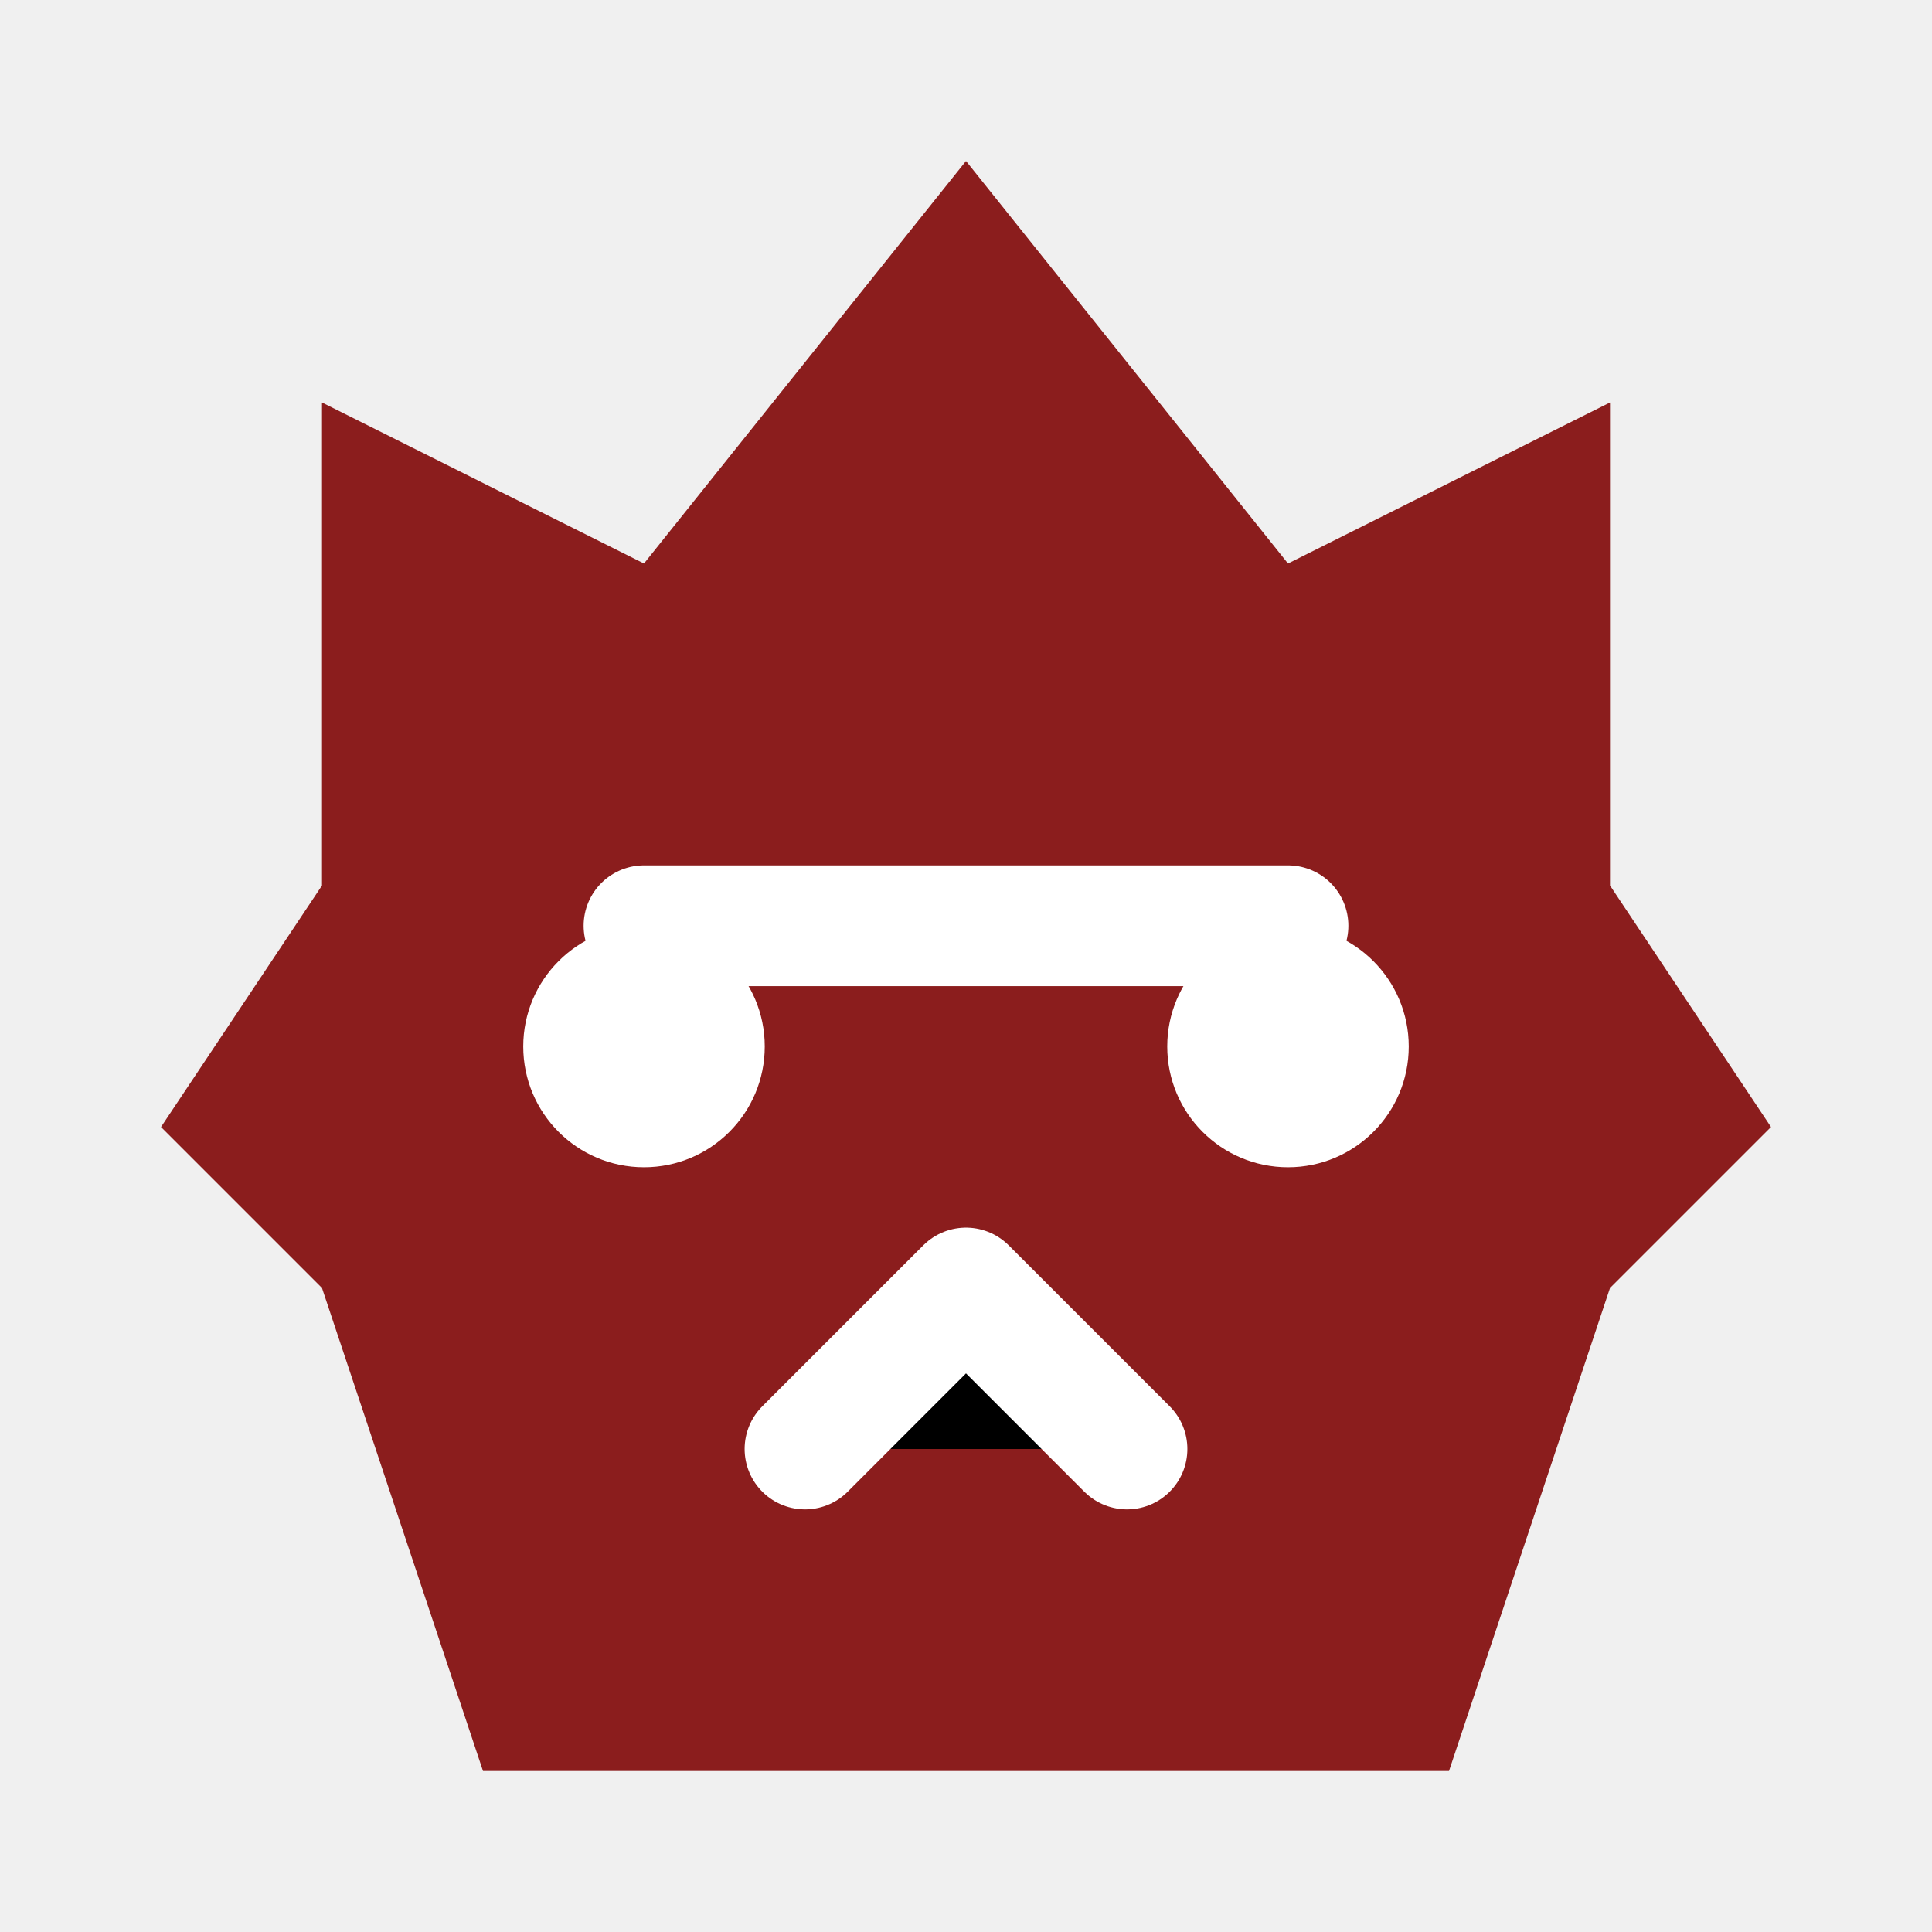
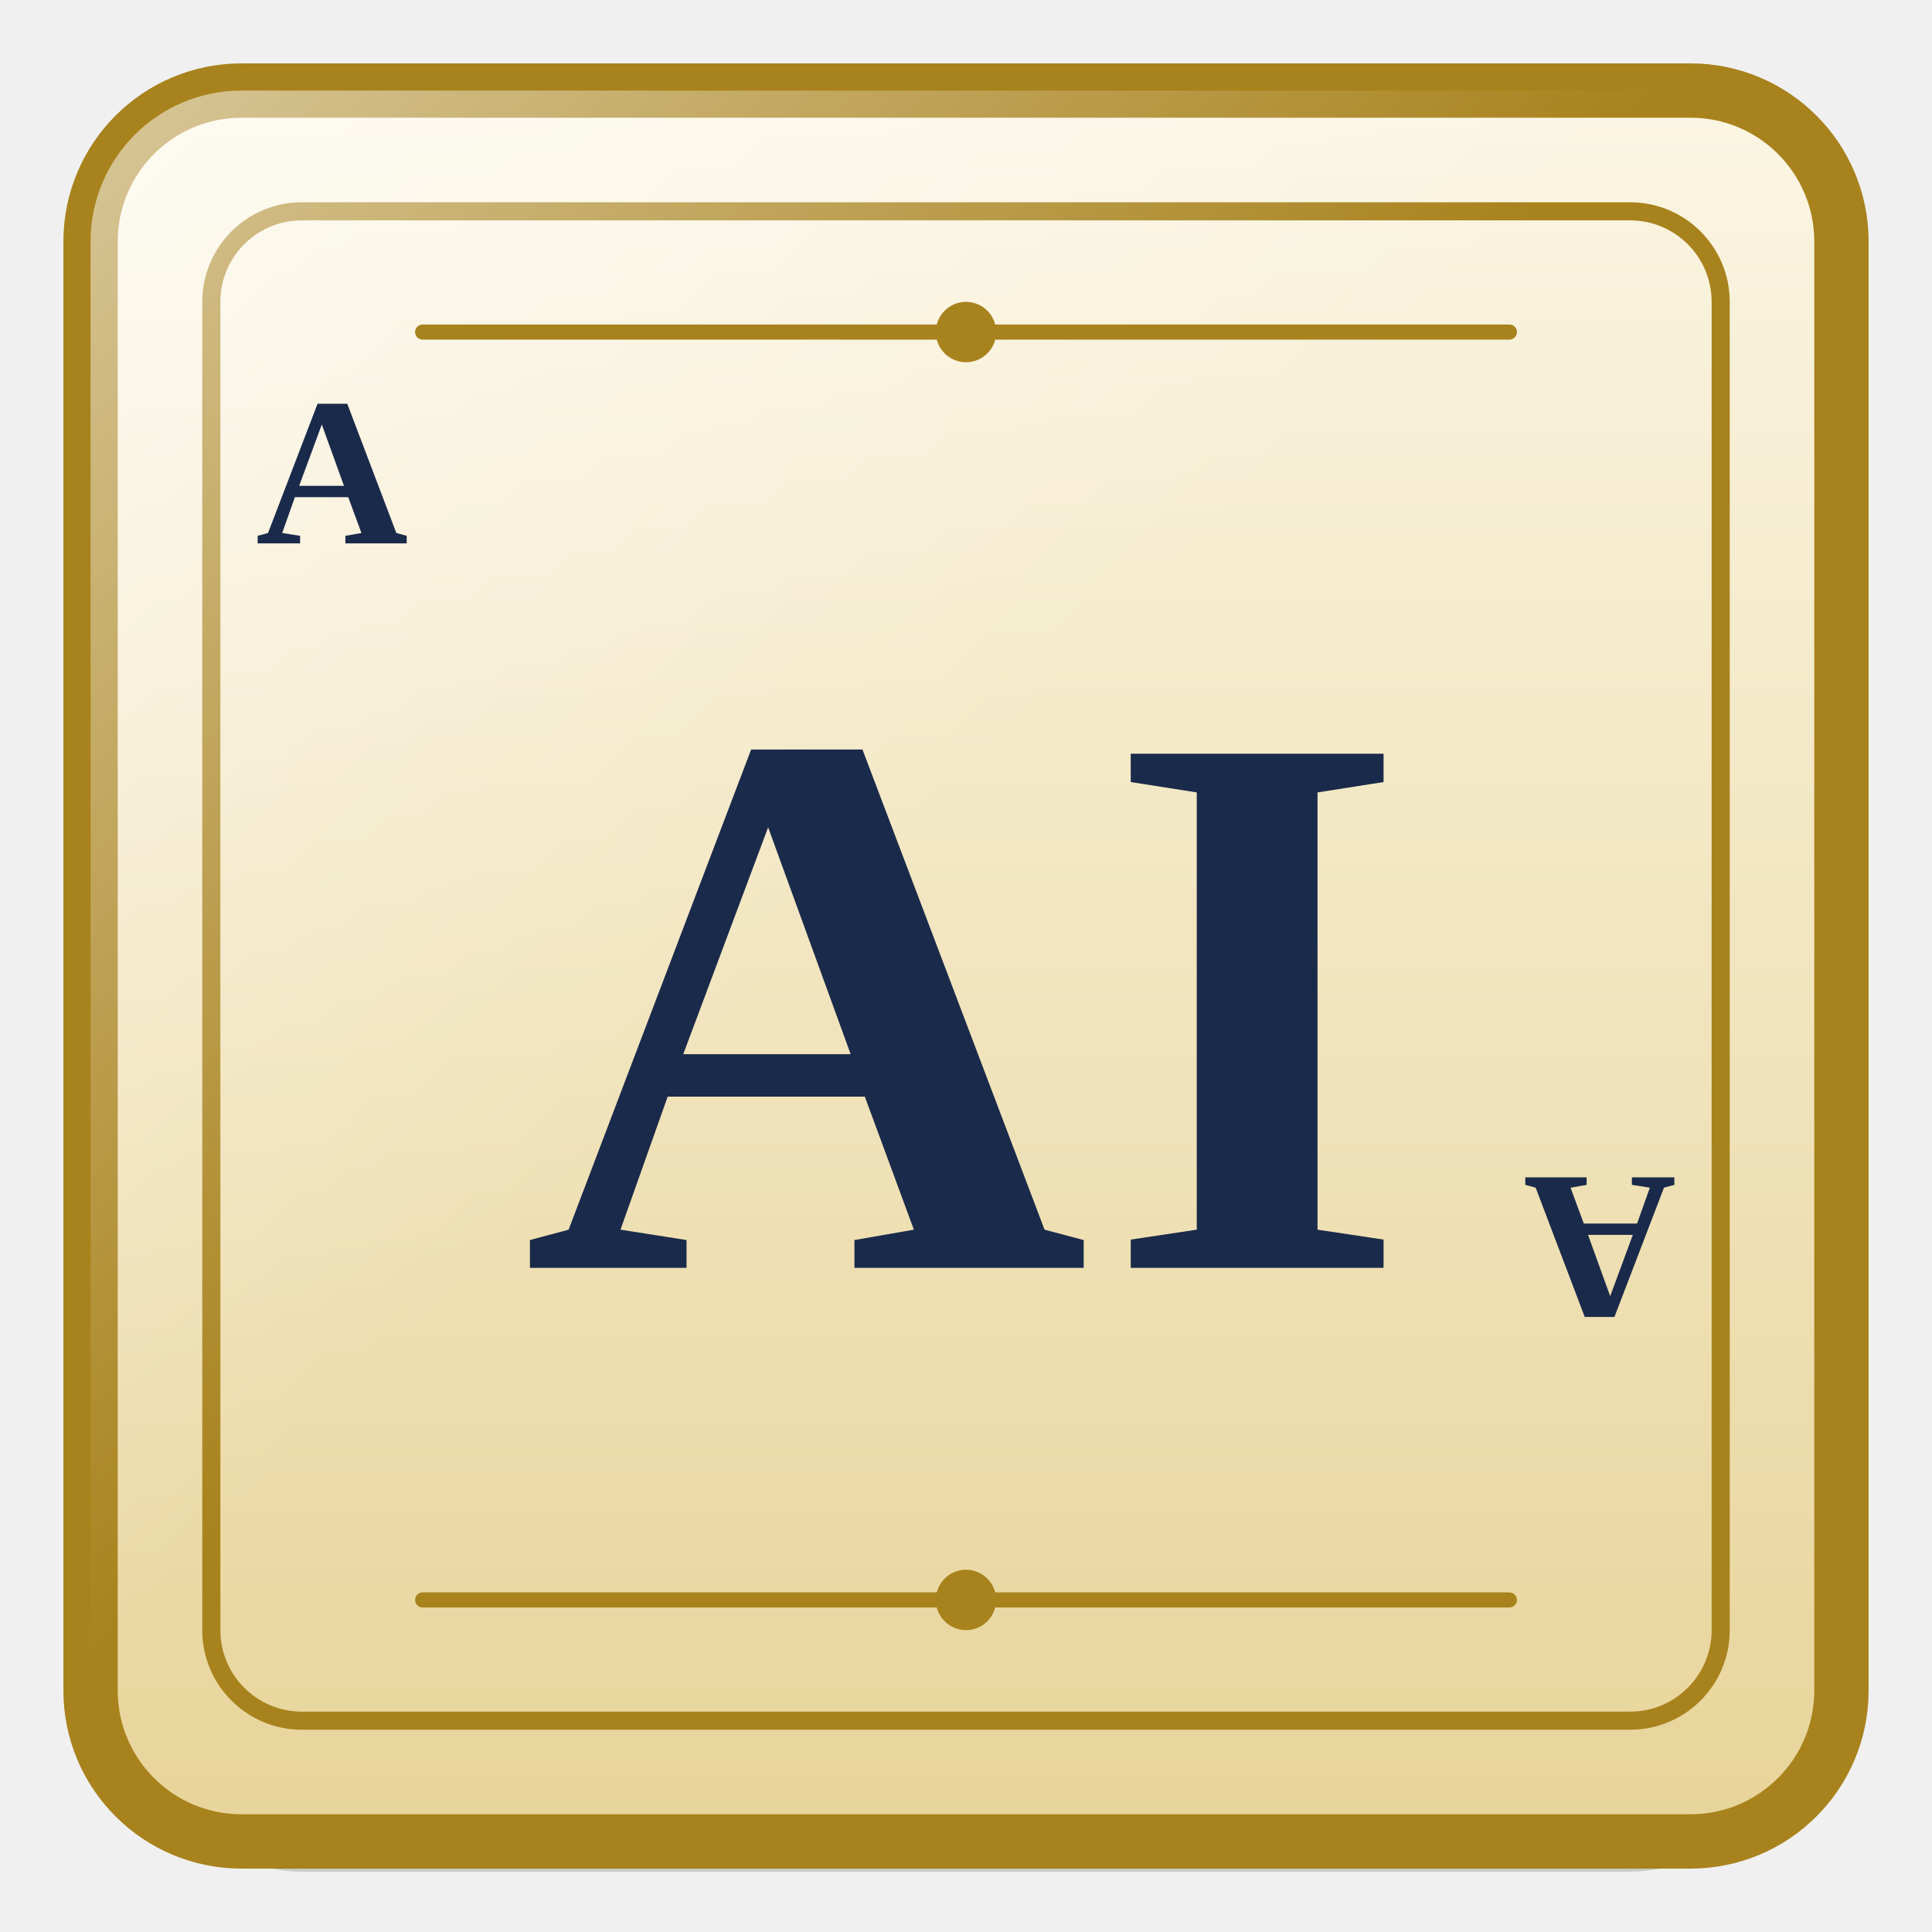
- <svg xmlns="http://www.w3.org/2000/svg" viewBox="0 0 24 24">
-   <path d="M12 2L8 7L4 5V11L2 14L4 16L6 22H18L20 16L22 14L20 11V5L16 7L12 2Z" fill="#8b1d1d" />
-   <path d="M8 11.5L12 11.5M16 11.5L12 11.5" stroke="#ffffff" stroke-width="1.5" stroke-linecap="round" />
-   <circle cx="8" cy="13" r="1.5" fill="#ffffff" />
-   <circle cx="16" cy="13" r="1.5" fill="#ffffff" />
-   <path d="M10 18L12 16L14 18" stroke="#ffffff" stroke-width="1.5" stroke-linecap="round" stroke-linejoin="round" />
+ <svg xmlns="http://www.w3.org/2000/svg" viewBox="0 0 64 64" role="img" aria-label="AI Companion Board Game">
+   <defs>
+     <linearGradient id="card-bg" x1="0" y1="0" x2="0" y2="1">
+       <stop offset="0" stop-color="#FBF6E4" />
+       <stop offset="1" stop-color="#E8D49A" />
+     </linearGradient>
+     <linearGradient id="card-sheen" x1="0" y1="0" x2="1" y2="1">
+       <stop offset="0" stop-color="#FFFFFF" stop-opacity="0.55" />
+       <stop offset="0.45" stop-color="#FFFFFF" stop-opacity="0" />
+     </linearGradient>
+   </defs>
+   <rect x="5" y="8" width="54" height="54" rx="5" ry="5" fill="#1A1A1A" opacity="0.18" />
+   <rect x="3" y="3" width="58" height="58" rx="5" ry="5" fill="url(#card-bg)" stroke="#A8821C" stroke-width="1.8" />
+   <rect x="7" y="7" width="50" height="50" rx="3" ry="3" fill="none" stroke="#A8821C" stroke-width="0.6" />
+   <rect x="3" y="3" width="58" height="58" rx="5" ry="5" fill="url(#card-sheen)" />
+   <line x1="14" y1="11" x2="50" y2="11" stroke="#A8821C" stroke-width="0.5" stroke-linecap="round" />
+   <circle cx="32" cy="11" r="1" fill="#A8821C" />
+   <line x1="14" y1="53" x2="50" y2="53" stroke="#A8821C" stroke-width="0.5" stroke-linecap="round" />
+   <circle cx="32" cy="53" r="1" fill="#A8821C" />
+   <text x="32" y="42" text-anchor="middle" font-family="Georgia, 'Times New Roman', 'Noto Serif', serif" font-weight="700" font-size="26" letter-spacing="0.5" fill="#1A2A4A">AI</text>
+   <text x="11" y="18" text-anchor="middle" font-family="Georgia, 'Times New Roman', serif" font-weight="700" font-size="7" fill="#1A2A4A">A</text>
+   <g transform="rotate(180 53 46)">
+     <text x="53" y="53" text-anchor="middle" font-family="Georgia, 'Times New Roman', serif" font-weight="700" font-size="7" fill="#1A2A4A">A</text>
+   </g>
</svg>
